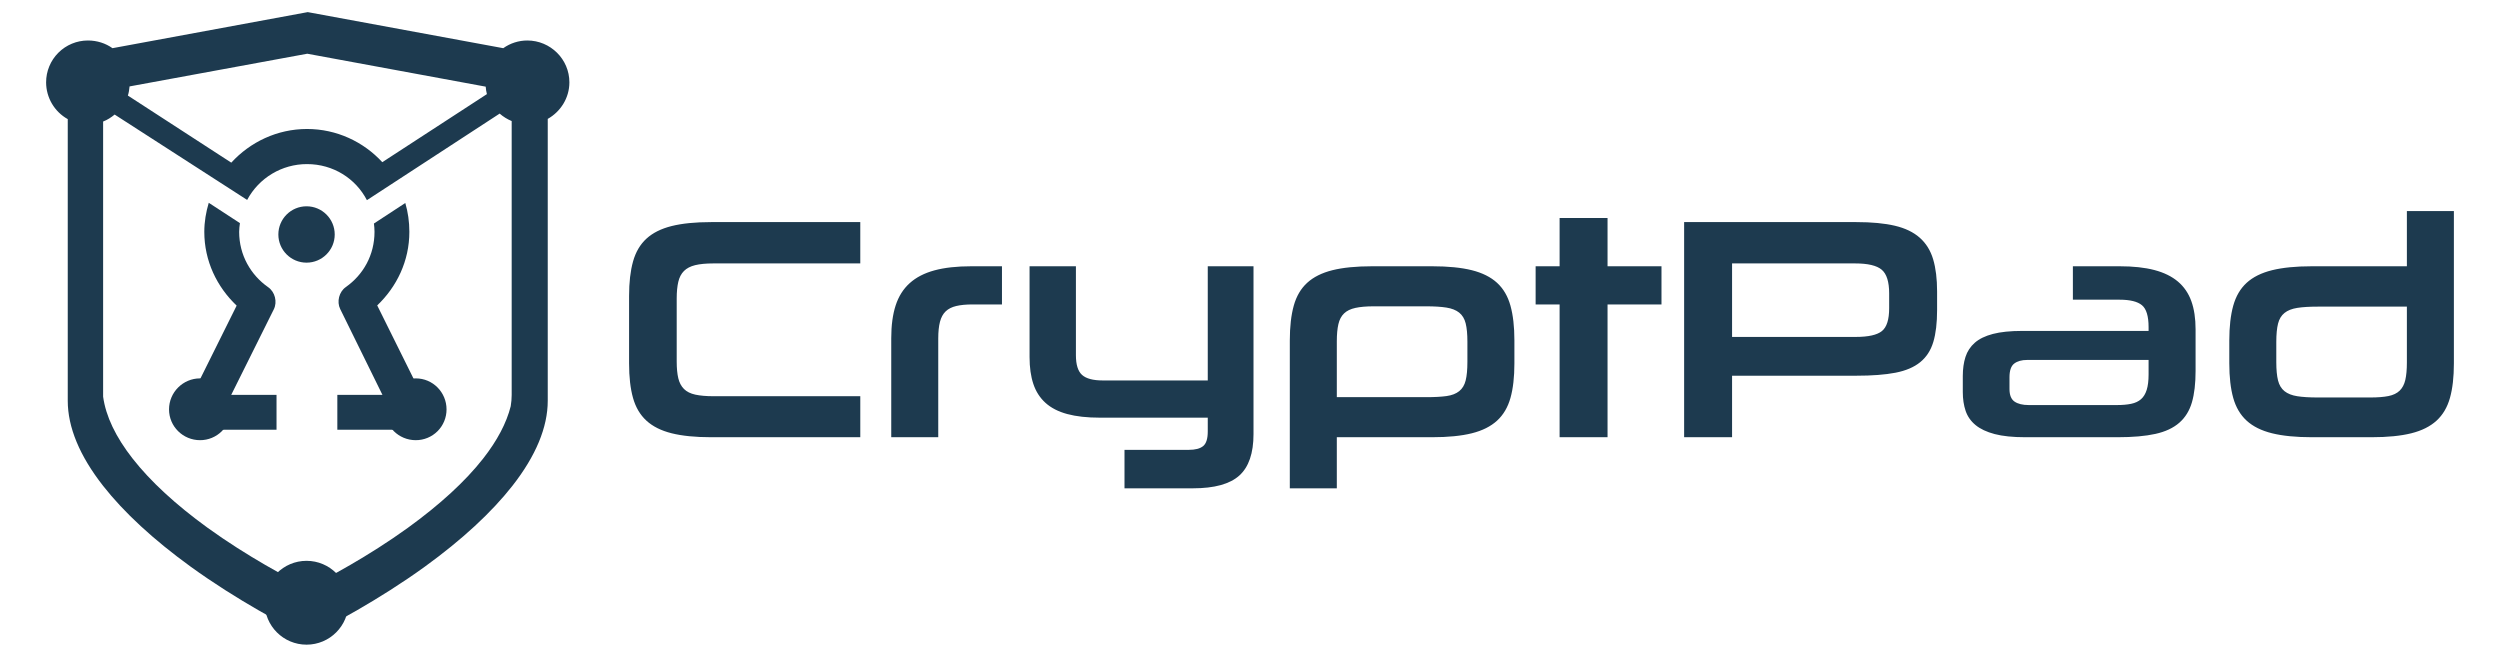
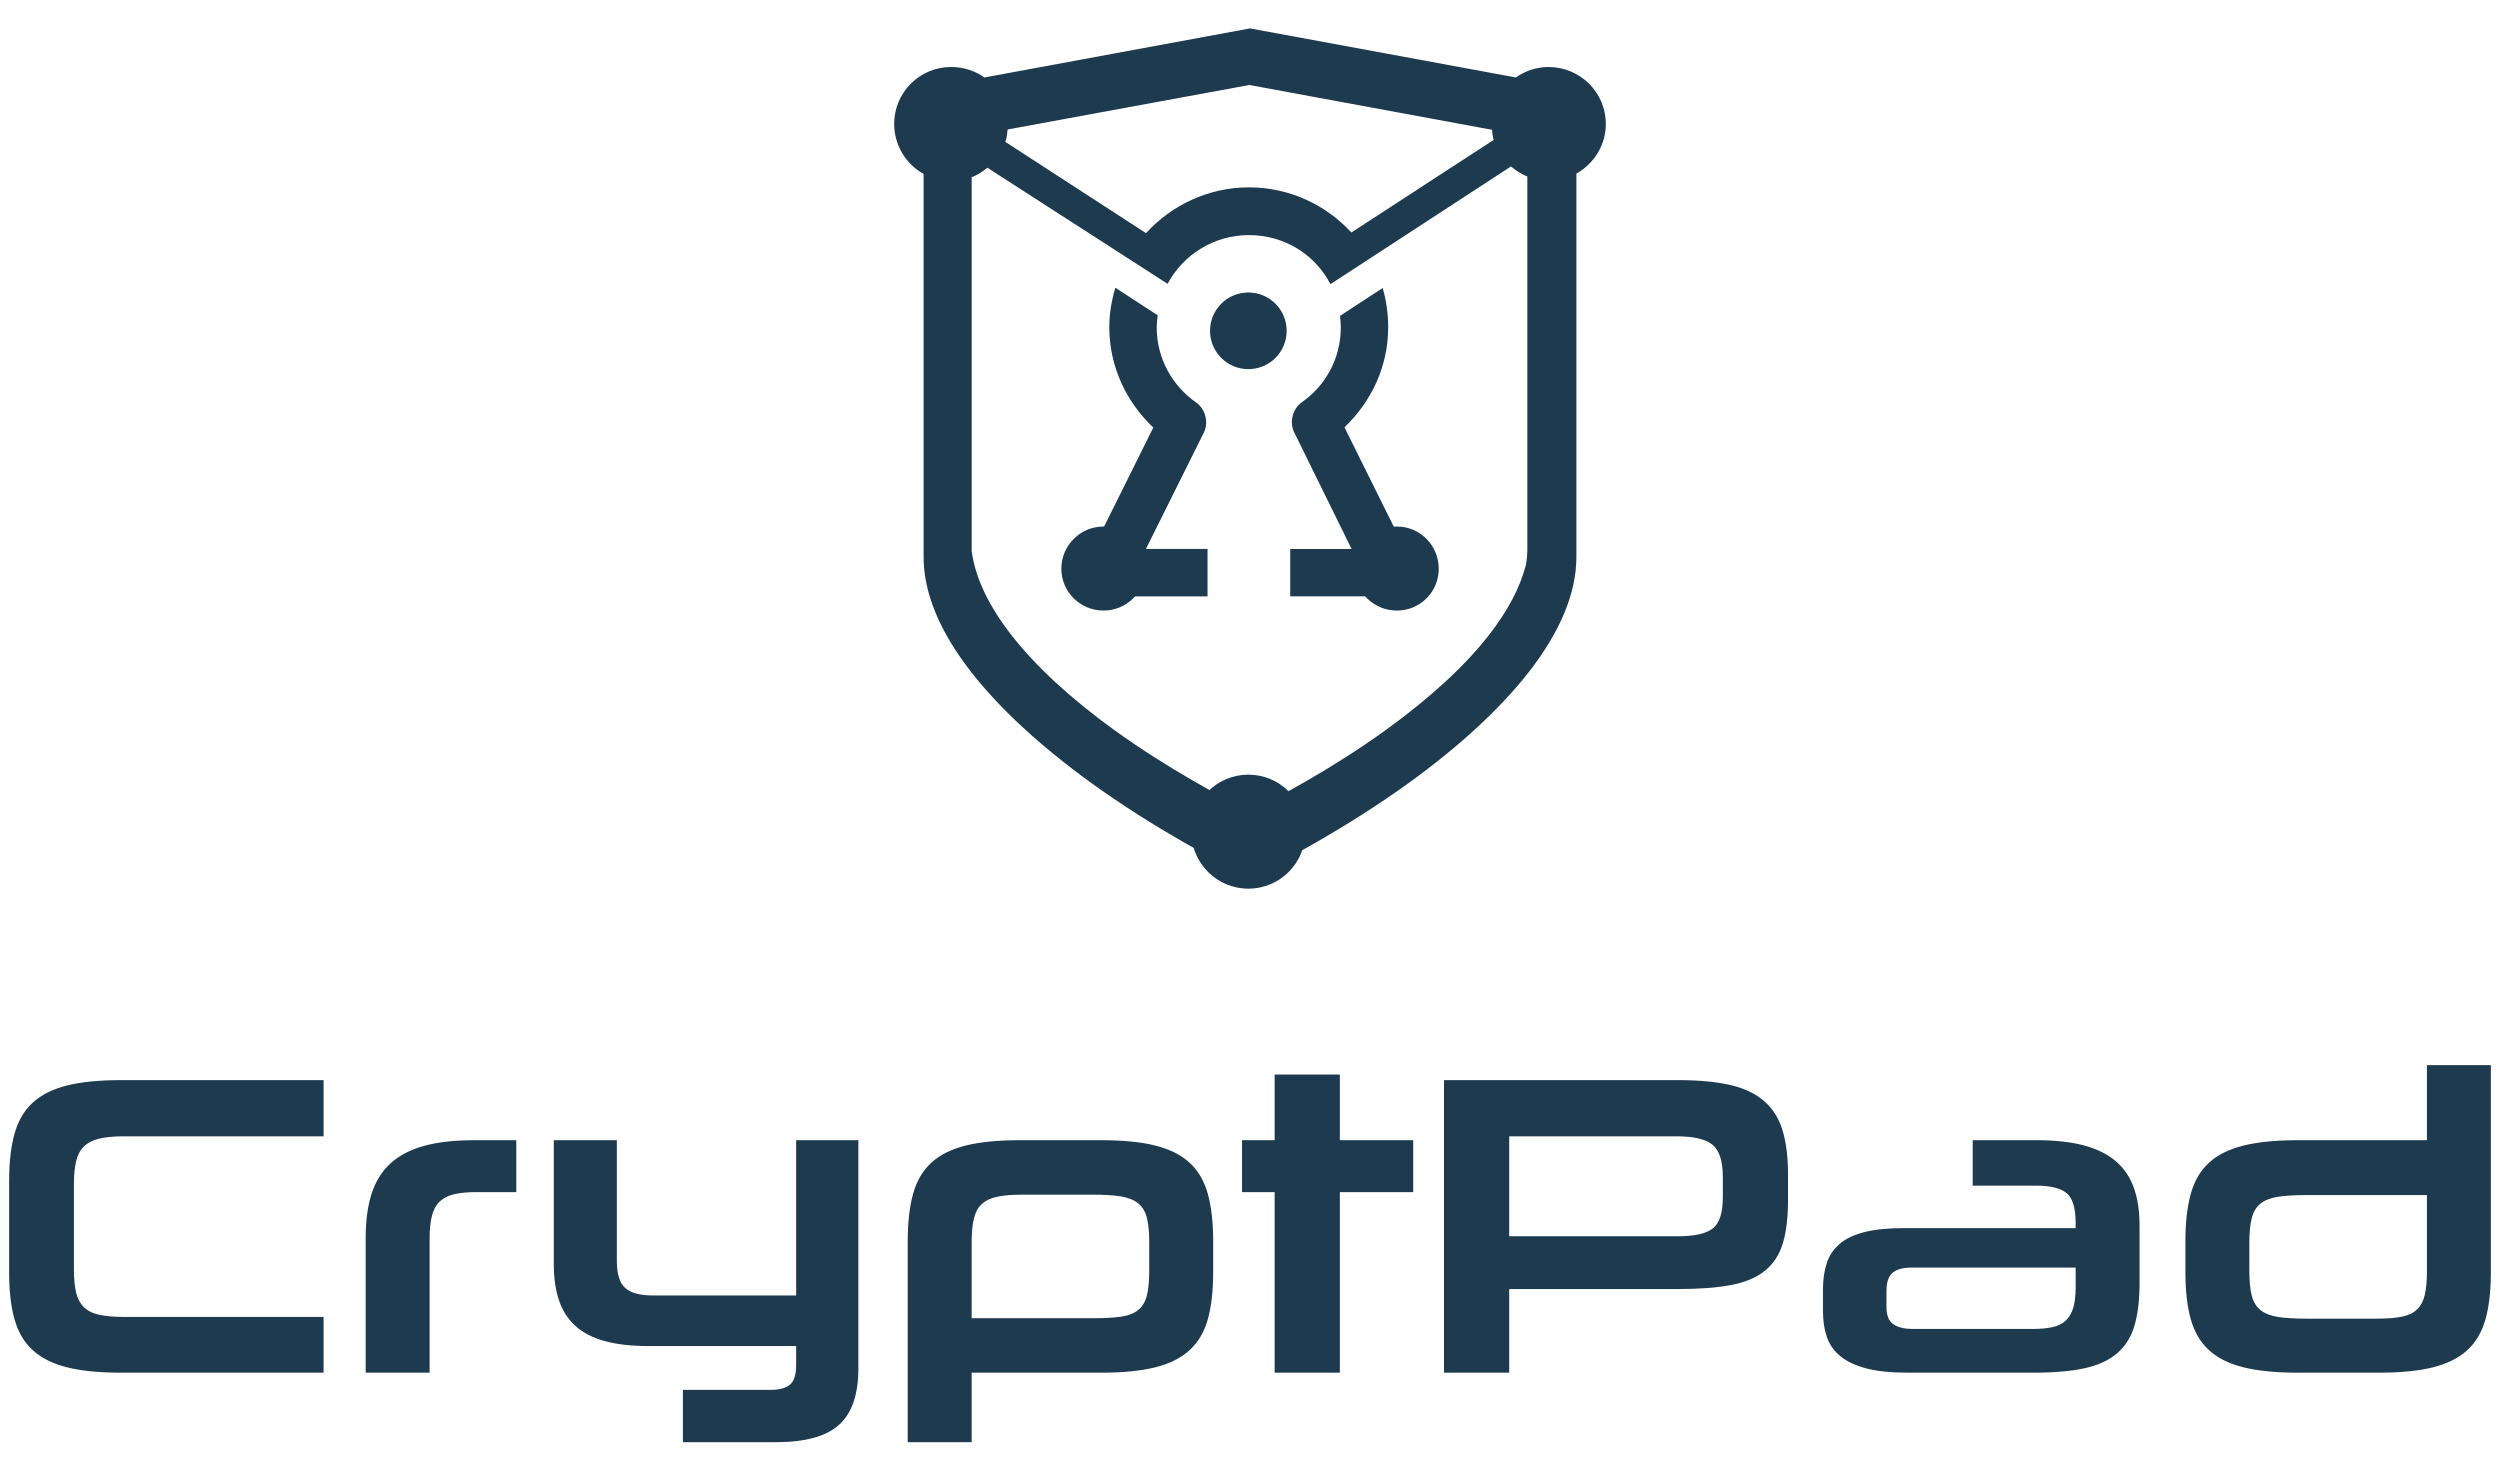
- <svg xmlns="http://www.w3.org/2000/svg" version="1.1" x="0" y="0" width="462.395" height="121.477" viewBox="0, 0, 462.395, 121.477">
+ <svg xmlns="http://www.w3.org/2000/svg" version="1.1" x="0" y="0" width="340" height="200" viewBox="0, 0, 340, 200">
  <g id="Layer_1">
-     <path d="M131.522,80.868 C128.605,80.868 126.175,80.625 124.23,80.139 C122.285,79.653 120.729,78.875 119.563,77.805 C118.396,76.736 117.569,75.336 117.083,73.605 C116.595,71.874 116.353,69.743 116.353,67.216 L116.353,54.732 C116.353,52.242 116.595,50.123 117.083,48.373 C117.569,46.623 118.396,45.213 119.563,44.143 C120.729,43.073 122.285,42.294 124.23,41.808 C126.176,41.323 128.605,41.079 131.521,41.079 L159.116,41.079 L159.116,48.722 L131.932,48.722 C130.57,48.722 129.452,48.829 128.577,49.043 C127.701,49.257 127.011,49.617 126.506,50.122 C125.999,50.628 125.649,51.299 125.455,52.135 C125.261,52.971 125.162,53.992 125.162,55.197 L125.162,66.867 C125.162,68.111 125.261,69.141 125.455,69.959 C125.65,70.776 125.999,71.437 126.505,71.942 C127.011,72.447 127.711,72.797 128.605,72.992 C129.5,73.186 130.627,73.284 131.989,73.284 L159.117,73.284 L159.117,80.868 z M164.843,80.868 L164.843,62.55 C164.843,60.177 165.116,58.154 165.661,56.482 C166.205,54.809 167.071,53.439 168.258,52.37 C169.444,51.3 170.97,50.512 172.836,50.006 C174.703,49.5 176.978,49.248 179.662,49.248 L185.322,49.248 L185.322,56.308 L179.895,56.308 C178.691,56.308 177.68,56.404 176.862,56.599 C176.045,56.792 175.393,57.123 174.907,57.591 C174.422,58.057 174.071,58.698 173.857,59.516 C173.644,60.333 173.537,61.363 173.537,62.607 L173.537,80.868 z M198.999,65.699 C198.999,67.45 199.378,68.665 200.136,69.346 C200.895,70.027 202.169,70.367 203.959,70.367 L223.385,70.367 L223.385,49.248 L231.846,49.248 L231.846,80.284 C231.846,83.824 230.97,86.381 229.221,87.956 C227.471,89.531 224.611,90.318 220.643,90.318 L207.985,90.318 L207.985,83.203 L219.885,83.203 C221.091,83.203 221.975,82.969 222.54,82.501 C223.103,82.034 223.385,81.14 223.385,79.817 L223.385,77.251 L203.433,77.251 C201.061,77.251 199.048,77.027 197.396,76.58 C195.743,76.133 194.4,75.443 193.37,74.51 C192.339,73.575 191.591,72.409 191.124,71.009 C190.658,69.609 190.425,67.956 190.425,66.05 L190.425,49.248 L198.999,49.248 z M264.874,49.248 C267.83,49.248 270.28,49.491 272.225,49.977 C274.17,50.464 275.725,51.241 276.892,52.31 C278.058,53.379 278.885,54.79 279.371,56.54 C279.857,58.29 280.1,60.429 280.1,62.957 L280.1,67.216 C280.1,69.744 279.857,71.874 279.371,73.605 C278.884,75.336 278.058,76.736 276.892,77.805 C275.725,78.874 274.169,79.653 272.225,80.139 C270.279,80.625 267.83,80.868 264.874,80.868 L247.255,80.868 L247.255,90.318 L238.561,90.318 L238.561,62.957 C238.561,60.429 238.805,58.29 239.29,56.54 C239.776,54.79 240.603,53.38 241.771,52.31 C242.938,51.241 244.494,50.464 246.438,49.977 C248.382,49.491 250.833,49.248 253.789,49.248 z M271.408,63.19 C271.408,61.791 271.301,60.663 271.087,59.808 C270.872,58.951 270.474,58.291 269.89,57.824 C269.307,57.357 268.52,57.045 267.527,56.889 C266.535,56.734 265.282,56.656 263.765,56.656 L254.081,56.656 C252.72,56.656 251.592,56.754 250.696,56.948 C249.801,57.143 249.101,57.484 248.597,57.969 C248.09,58.455 247.739,59.116 247.547,59.953 C247.352,60.789 247.255,61.849 247.255,63.133 L247.255,73.458 L263.823,73.458 C265.34,73.458 266.585,73.39 267.557,73.254 C268.529,73.119 269.307,72.817 269.89,72.35 C270.474,71.884 270.872,71.223 271.087,70.366 C271.301,69.511 271.408,68.363 271.408,66.924 z M288.461,80.868 L288.461,56.308 L284.027,56.308 L284.027,49.248 L288.461,49.248 L288.461,40.321 L297.329,40.321 L297.329,49.248 L307.305,49.248 L307.305,56.308 L297.329,56.308 L297.329,80.868 z M320.36,69.491 L320.36,80.869 L311.493,80.869 L311.493,41.079 L343.347,41.079 C346.187,41.079 348.558,41.303 350.465,41.75 C352.37,42.198 353.906,42.938 355.073,43.968 C356.24,44.999 357.067,46.331 357.552,47.964 C358.038,49.598 358.281,51.581 358.281,53.914 L358.281,57.356 C358.281,59.729 358.048,61.693 357.581,63.25 C357.115,64.805 356.308,66.05 355.161,66.984 C354.014,67.917 352.487,68.568 350.581,68.938 C348.674,69.307 346.264,69.491 343.347,69.491 z M349.415,54.265 C349.415,52.127 348.958,50.668 348.043,49.89 C347.128,49.111 345.486,48.723 343.114,48.722 L320.36,48.722 L320.36,62.317 L343.23,62.317 C345.564,62.317 347.178,61.956 348.072,61.236 C348.968,60.517 349.415,59.107 349.415,57.007 z M374.586,80.868 C372.292,80.868 370.406,80.673 368.928,80.285 C367.45,79.896 366.273,79.341 365.399,78.622 C364.522,77.903 363.91,77.027 363.559,75.997 C363.21,74.966 363.035,73.809 363.035,72.525 L363.035,69.55 C363.035,68.228 363.2,67.051 363.53,66.021 C363.852,65.004 364.448,64.095 365.252,63.395 C366.07,62.676 367.188,62.132 368.608,61.762 C370.028,61.392 371.826,61.207 374.004,61.207 L397.398,61.207 L397.398,60.507 C397.398,58.484 396.99,57.133 396.173,56.452 C395.355,55.771 393.975,55.431 392.031,55.431 L383.396,55.431 L383.396,49.248 L392.031,49.248 C394.559,49.248 396.708,49.481 398.478,49.947 C400.247,50.414 401.696,51.124 402.823,52.077 C403.95,53.03 404.778,54.236 405.302,55.694 C405.828,57.152 406.09,58.892 406.09,60.914 L406.09,68.617 C406.09,70.911 405.867,72.836 405.419,74.392 C404.972,75.947 404.194,77.211 403.086,78.184 C401.979,79.157 400.5,79.847 398.653,80.255 C396.805,80.664 394.481,80.868 391.68,80.868 z M397.398,66.575 L374.937,66.575 C373.925,66.575 373.129,66.799 372.545,67.246 C371.961,67.694 371.67,68.539 371.67,69.784 L371.67,71.941 C371.67,73.07 371.981,73.848 372.604,74.276 C373.226,74.704 374.102,74.918 375.229,74.918 L391.564,74.918 C392.575,74.918 393.451,74.841 394.189,74.685 C394.928,74.529 395.531,74.247 395.998,73.837 C396.464,73.429 396.814,72.855 397.048,72.116 C397.282,71.378 397.398,70.425 397.398,69.258 z M427.612,80.868 C424.656,80.868 422.196,80.625 420.233,80.139 C418.268,79.653 416.703,78.875 415.535,77.805 C414.369,76.736 413.542,75.336 413.056,73.605 C412.57,71.874 412.327,69.743 412.327,67.216 L412.327,62.957 C412.327,60.429 412.57,58.29 413.056,56.54 C413.543,54.79 414.369,53.38 415.535,52.31 C416.703,51.241 418.268,50.464 420.233,49.977 C422.197,49.491 424.656,49.248 427.612,49.248 L445.172,49.248 L445.172,39.037 L453.866,39.037 L453.866,67.216 C453.866,69.744 453.623,71.874 453.136,73.605 C452.649,75.336 451.823,76.736 450.656,77.805 C449.489,78.874 447.934,79.653 445.988,80.139 C444.044,80.625 441.593,80.868 438.639,80.868 z M421.019,66.983 C421.019,68.383 421.125,69.511 421.34,70.367 C421.555,71.223 421.954,71.884 422.537,72.351 C423.12,72.817 423.908,73.128 424.9,73.284 C425.892,73.439 427.165,73.517 428.721,73.517 L438.405,73.517 C439.766,73.517 440.885,73.43 441.759,73.254 C442.634,73.079 443.324,72.748 443.83,72.262 C444.335,71.776 444.686,71.116 444.88,70.279 C445.075,69.443 445.172,68.364 445.172,67.042 L445.172,56.714 L428.663,56.714 C427.146,56.714 425.891,56.791 424.9,56.947 C423.908,57.103 423.12,57.414 422.537,57.881 C421.954,58.349 421.555,59.009 421.34,59.864 C421.126,60.72 421.019,61.848 421.019,63.248 z" fill="#1D3A4F" />
-     <path d="M56.92,2.241 L20.804,8.912 C19.528,8.004 17.954,7.489 16.268,7.489 C14.215,7.487 12.246,8.302 10.794,9.754 C9.342,11.206 8.527,13.175 8.529,15.228 C8.531,18.054 10.062,20.658 12.531,22.033 L12.531,74.117 C12.531,79.021 14.725,84.316 19.071,89.862 C22.919,94.769 28.362,99.803 35.261,104.807 C43.871,111.033 52.656,115.638 56.921,117.749 C61.188,115.638 69.969,111.033 78.581,104.807 C85.483,99.803 90.923,94.769 94.771,89.862 C99.119,84.309 101.31,79.021 101.31,74.117 L101.31,21.989 C103.673,20.661 105.313,18.13 105.313,15.228 C105.313,10.951 101.807,7.489 97.529,7.489 C95.934,7.489 94.38,7.987 93.081,8.912 z M56.832,9.936 L89.834,16.028 C89.883,16.513 89.924,16.953 90.057,17.408 L70.709,29.996 C67.249,26.24 62.275,23.857 56.787,23.857 C51.261,23.857 46.258,26.28 42.777,30.084 L23.651,17.674 C23.827,17.138 23.909,16.565 23.963,15.984 z M92.416,21.01 C93.061,21.576 93.831,22.059 94.639,22.388 L94.639,73.049 C94.639,73.716 94.58,74.43 94.461,75.138 C93.683,78.235 91.976,81.477 89.347,84.835 C86.051,89.035 81.377,93.317 75.469,97.6 C68.097,102.929 60.575,106.911 56.922,108.72 C53.272,106.911 45.746,102.929 38.375,97.6 C32.471,93.317 27.837,89.035 24.542,84.835 C21.403,80.829 19.567,76.989 19.072,73.36 L19.072,22.478 C19.858,22.176 20.568,21.715 21.206,21.188 L45.713,36.978 C47.896,32.891 52.155,30.342 56.788,30.351 C61.633,30.351 65.791,33.022 67.864,37.022 L92.415,21.011 z" fill="#1D3A4F" />
+     <path d="M16.413,186.686 C13.495,186.686 11.066,186.443 9.12,185.957 C7.175,185.471 5.62,184.693 4.453,183.623 C3.286,182.554 2.46,181.154 1.974,179.423 C1.485,177.692 1.243,175.561 1.243,173.034 L1.243,160.55 C1.243,158.06 1.485,155.941 1.974,154.191 C2.46,152.441 3.286,151.031 4.453,149.961 C5.62,148.891 7.175,148.112 9.12,147.626 C11.066,147.141 13.495,146.897 16.412,146.897 L44.007,146.897 L44.007,154.54 L16.823,154.54 C15.46,154.54 14.342,154.647 13.467,154.861 C12.592,155.075 11.901,155.435 11.396,155.94 C10.889,156.446 10.54,157.117 10.345,157.953 C10.151,158.789 10.052,159.81 10.052,161.015 L10.052,172.685 C10.052,173.929 10.151,174.959 10.345,175.777 C10.54,176.594 10.889,177.255 11.396,177.76 C11.901,178.265 12.601,178.615 13.495,178.81 C14.391,179.004 15.517,179.102 16.879,179.102 L44.007,179.102 L44.007,186.686 z M49.734,186.686 L49.734,168.368 C49.734,165.995 50.007,163.972 50.551,162.3 C51.096,160.627 51.961,159.257 53.148,158.188 C54.334,157.118 55.861,156.33 57.727,155.824 C59.593,155.318 61.868,155.066 64.552,155.066 L70.213,155.066 L70.213,162.126 L64.785,162.126 C63.582,162.126 62.57,162.222 61.752,162.417 C60.936,162.61 60.284,162.941 59.798,163.409 C59.312,163.875 58.961,164.516 58.748,165.334 C58.535,166.151 58.428,167.181 58.428,168.425 L58.428,186.686 z M83.89,171.517 C83.89,173.268 84.269,174.483 85.026,175.164 C85.785,175.845 87.06,176.185 88.85,176.185 L108.275,176.185 L108.275,155.066 L116.737,155.066 L116.737,186.102 C116.737,189.642 115.86,192.199 114.112,193.774 C112.362,195.349 109.502,196.136 105.534,196.136 L92.876,196.136 L92.876,189.021 L104.775,189.021 C105.981,189.021 106.866,188.787 107.43,188.319 C107.993,187.852 108.275,186.958 108.275,185.635 L108.275,183.069 L88.324,183.069 C85.951,183.069 83.938,182.845 82.286,182.398 C80.633,181.951 79.29,181.261 78.26,180.328 C77.229,179.393 76.481,178.227 76.015,176.827 C75.549,175.427 75.315,173.774 75.315,171.868 L75.315,155.066 L83.89,155.066 z M149.764,155.066 C152.721,155.066 155.171,155.309 157.115,155.795 C159.061,156.282 160.615,157.059 161.783,158.128 C162.949,159.197 163.775,160.608 164.262,162.358 C164.747,164.108 164.99,166.247 164.99,168.775 L164.99,173.034 C164.99,175.562 164.747,177.692 164.262,179.423 C163.775,181.154 162.949,182.554 161.783,183.623 C160.615,184.692 159.059,185.471 157.115,185.957 C155.169,186.443 152.721,186.686 149.764,186.686 L132.145,186.686 L132.145,196.136 L123.451,196.136 L123.451,168.775 C123.451,166.247 123.696,164.108 124.18,162.358 C124.666,160.608 125.493,159.198 126.661,158.128 C127.828,157.059 129.385,156.282 131.329,155.795 C133.273,155.309 135.723,155.066 138.68,155.066 z M156.298,169.008 C156.298,167.609 156.191,166.481 155.977,165.626 C155.762,164.769 155.365,164.109 154.781,163.642 C154.197,163.175 153.411,162.863 152.417,162.707 C151.426,162.552 150.173,162.474 148.656,162.474 L138.971,162.474 C137.611,162.474 136.482,162.572 135.587,162.766 C134.691,162.961 133.992,163.302 133.488,163.787 C132.98,164.273 132.63,164.934 132.438,165.771 C132.242,166.607 132.145,167.667 132.145,168.951 L132.145,179.276 L148.714,179.276 C150.23,179.276 151.475,179.208 152.447,179.072 C153.419,178.937 154.197,178.635 154.781,178.168 C155.365,177.702 155.762,177.041 155.977,176.184 C156.191,175.329 156.298,174.181 156.298,172.742 z M173.352,186.686 L173.352,162.126 L168.917,162.126 L168.917,155.066 L173.352,155.066 L173.352,146.139 L182.219,146.139 L182.219,155.066 L192.195,155.066 L192.195,162.126 L182.219,162.126 L182.219,186.686 z M205.251,175.309 L205.251,186.687 L196.383,186.687 L196.383,146.897 L228.238,146.897 C231.077,146.897 233.449,147.121 235.355,147.568 C237.26,148.016 238.796,148.756 239.964,149.786 C241.13,150.817 241.958,152.149 242.443,153.782 C242.928,155.416 243.171,157.399 243.171,159.732 L243.171,163.174 C243.171,165.547 242.939,167.511 242.471,169.068 C242.005,170.623 241.199,171.868 240.051,172.802 C238.904,173.735 237.378,174.386 235.471,174.756 C233.564,175.125 231.154,175.309 228.238,175.309 z M234.305,160.083 C234.305,157.945 233.848,156.486 232.934,155.708 C232.018,154.929 230.376,154.541 228.005,154.54 L205.251,154.54 L205.251,168.135 L228.12,168.135 C230.454,168.135 232.068,167.774 232.962,167.054 C233.859,166.335 234.305,164.925 234.305,162.825 z M259.477,186.686 C257.182,186.686 255.296,186.491 253.818,186.103 C252.34,185.714 251.163,185.159 250.29,184.44 C249.413,183.721 248.801,182.845 248.449,181.815 C248.1,180.784 247.926,179.627 247.926,178.343 L247.926,175.368 C247.926,174.046 248.09,172.869 248.421,171.839 C248.742,170.822 249.339,169.913 250.143,169.213 C250.96,168.494 252.079,167.95 253.499,167.58 C254.919,167.21 256.716,167.025 258.895,167.025 L282.289,167.025 L282.289,166.325 C282.289,164.302 281.88,162.951 281.064,162.27 C280.246,161.589 278.866,161.249 276.922,161.249 L268.286,161.249 L268.286,155.066 L276.922,155.066 C279.449,155.066 281.599,155.299 283.368,155.765 C285.138,156.232 286.586,156.942 287.714,157.895 C288.841,158.848 289.668,160.054 290.193,161.512 C290.719,162.97 290.98,164.71 290.98,166.732 L290.98,174.435 C290.98,176.729 290.758,178.654 290.31,180.21 C289.862,181.765 289.085,183.029 287.977,184.002 C286.87,184.975 285.391,185.665 283.543,186.073 C281.695,186.482 279.371,186.686 276.57,186.686 z M282.289,172.393 L259.828,172.393 C258.815,172.393 258.02,172.617 257.435,173.064 C256.852,173.512 256.56,174.357 256.56,175.602 L256.56,177.759 C256.56,178.888 256.871,179.666 257.495,180.094 C258.116,180.522 258.992,180.736 260.12,180.736 L276.454,180.736 C277.466,180.736 278.341,180.659 279.079,180.503 C279.819,180.347 280.422,180.065 280.888,179.655 C281.354,179.247 281.704,178.673 281.939,177.934 C282.172,177.196 282.289,176.243 282.289,175.076 z M312.503,186.686 C309.547,186.686 307.086,186.443 305.124,185.957 C303.159,185.471 301.594,184.693 300.426,183.623 C299.259,182.554 298.432,181.154 297.947,179.423 C297.461,177.692 297.217,175.561 297.217,173.034 L297.217,168.775 C297.217,166.247 297.461,164.108 297.947,162.358 C298.434,160.608 299.259,159.198 300.426,158.128 C301.594,157.059 303.159,156.282 305.124,155.795 C307.087,155.309 309.547,155.066 312.503,155.066 L330.062,155.066 L330.062,144.855 L338.757,144.855 L338.757,173.034 C338.757,175.562 338.513,177.692 338.026,179.423 C337.539,181.154 336.714,182.554 335.547,183.623 C334.379,184.692 332.824,185.471 330.879,185.957 C328.935,186.443 326.483,186.686 323.53,186.686 z M305.909,172.801 C305.909,174.201 306.016,175.329 306.23,176.185 C306.445,177.041 306.845,177.702 307.427,178.169 C308.01,178.635 308.798,178.946 309.79,179.102 C310.783,179.257 312.056,179.335 313.612,179.335 L323.296,179.335 C324.656,179.335 325.776,179.248 326.65,179.072 C327.525,178.897 328.215,178.566 328.72,178.08 C329.225,177.594 329.577,176.934 329.771,176.097 C329.966,175.261 330.062,174.182 330.062,172.86 L330.062,162.532 L313.553,162.532 C312.036,162.532 310.781,162.609 309.79,162.765 C308.798,162.921 308.01,163.232 307.427,163.699 C306.845,164.167 306.445,164.827 306.23,165.682 C306.017,166.538 305.909,167.666 305.909,169.066 z" fill="#1D3A4F" />
+     <path d="M169.999,3.864 L133.883,10.535 C132.607,9.627 131.033,9.112 129.347,9.112 C127.294,9.11 125.325,9.925 123.873,11.377 C122.421,12.829 121.606,14.798 121.608,16.851 C121.61,19.677 123.141,22.281 125.61,23.656 L125.61,75.74 C125.61,80.644 127.804,85.939 132.15,91.485 C135.998,96.392 141.441,101.426 148.34,106.43 C156.95,112.656 165.735,117.261 170,119.372 C174.267,117.261 183.048,112.656 191.66,106.43 C198.562,101.426 204.002,96.392 207.85,91.485 C212.198,85.932 214.389,80.644 214.389,75.74 L214.389,23.612 C216.752,22.284 218.392,19.753 218.392,16.851 C218.392,12.574 214.886,9.112 210.608,9.112 C209.013,9.112 207.459,9.61 206.16,10.535 z M169.911,11.559 L202.913,17.651 C202.962,18.136 203.003,18.576 203.136,19.031 L183.788,31.619 C180.328,27.863 175.354,25.48 169.866,25.48 C164.34,25.48 159.337,27.903 155.856,31.707 L136.73,19.297 C136.906,18.761 136.988,18.188 137.042,17.607 z M205.495,22.633 C206.14,23.199 206.91,23.682 207.718,24.011 L207.718,74.672 C207.718,75.339 207.659,76.053 207.54,76.761 C206.762,79.858 205.055,83.1 202.426,86.458 C199.13,90.658 194.456,94.94 188.548,99.223 C181.176,104.552 173.654,108.534 170.001,110.343 C166.351,108.534 158.825,104.552 151.454,99.223 C145.55,94.94 140.916,90.658 137.621,86.458 C134.482,82.452 132.646,78.612 132.151,74.983 L132.151,24.101 C132.937,23.799 133.647,23.338 134.285,22.811 L158.792,38.601 C160.975,34.514 165.234,31.965 169.867,31.974 C174.712,31.974 178.87,34.645 180.943,38.645 L205.494,22.634 z" fill="#1D3A4F" />
    <g>
-       <path d="M37.002,69.984 C33.843,69.984 31.264,72.563 31.264,75.721 C31.264,78.88 33.843,81.414 37.002,81.414 C38.513,81.418 39.963,80.82 41.032,79.752 C42.1,78.683 42.698,77.233 42.694,75.722 C42.694,72.563 40.16,69.984 37.002,69.984 z" fill="#1D3A4F" />
-       <path d="M38.611,37.509 C38.1,39.222 37.788,41.008 37.788,42.881 C37.788,48.279 40.127,53.065 43.769,56.526 L34.672,74.827 C33.706,76.787 35.388,79.487 37.573,79.483 L51.146,79.483 L51.146,73.036 L42.765,73.036 L50.645,57.207 C51.326,55.837 50.859,54.001 49.606,53.124 C46.362,50.86 44.234,47.162 44.234,42.881 C44.234,42.328 44.308,41.802 44.377,41.27 z" fill="#1D3A4F" />
+       <path d="M150.081,71.607 C146.922,71.607 144.343,74.186 144.343,77.344 C144.343,80.503 146.922,83.037 150.081,83.037 C151.592,83.041 153.042,82.443 154.111,81.375 C155.179,80.306 155.777,78.856 155.773,77.345 C155.773,74.186 153.239,71.607 150.081,71.607 z" fill="#1D3A4F" />
+       <path d="M151.69,39.132 C151.179,40.845 150.867,42.631 150.867,44.504 C150.867,49.902 153.206,54.688 156.848,58.149 L147.751,76.45 C146.785,78.41 148.467,81.11 150.652,81.106 L164.225,81.106 L164.225,74.659 L155.844,74.659 L163.724,58.83 C164.405,57.46 163.938,55.624 162.685,54.747 C159.441,52.483 157.313,48.785 157.313,44.504 C157.313,43.951 157.387,43.425 157.456,42.893 z" fill="#1D3A4F" />
    </g>
    <g>
-       <path d="M76.899,69.984 C73.74,69.984 71.161,72.563 71.161,75.721 C71.161,78.88 73.74,81.414 76.899,81.414 C78.41,81.418 79.86,80.82 80.929,79.752 C81.997,78.683 82.595,77.233 82.591,75.722 C82.591,72.563 80.057,69.984 76.899,69.984 z" fill="#1D3A4F" />
-       <path d="M74.964,37.544 L69.161,41.341 C69.224,41.851 69.269,42.352 69.269,42.881 C69.269,47.148 67.2,50.82 63.968,53.088 C62.715,53.965 62.248,55.801 62.93,57.172 L70.737,73.037 L62.393,73.037 L62.393,79.482 L75.966,79.482 C78.15,79.485 79.832,76.786 78.867,74.826 L69.769,56.489 C73.394,53.031 75.714,48.266 75.714,42.88 C75.714,41.031 75.459,39.238 74.963,37.544 z" fill="#1D3A4F" />
+       <path d="M189.978,71.607 C186.819,71.607 184.24,74.186 184.24,77.344 C184.24,80.503 186.819,83.037 189.978,83.037 C191.489,83.041 192.939,82.443 194.008,81.375 C195.076,80.306 195.674,78.856 195.67,77.345 C195.67,74.186 193.136,71.607 189.978,71.607 z" fill="#1D3A4F" />
+       <path d="M188.043,39.167 L182.24,42.964 C182.303,43.474 182.348,43.975 182.348,44.504 C182.348,48.771 180.279,52.443 177.047,54.711 C175.794,55.588 175.327,57.424 176.009,58.795 L183.816,74.66 L175.472,74.66 L175.472,81.105 L189.045,81.105 C191.229,81.108 192.911,78.409 191.946,76.449 L182.848,58.112 C186.473,54.654 188.793,49.889 188.793,44.503 C188.793,42.654 188.538,40.861 188.042,39.167 z" fill="#1D3A4F" />
    </g>
-     <path d="M61.909,43.368 C61.909,46.247 59.576,48.58 56.697,48.58 C53.819,48.58 51.485,46.247 51.485,43.368 C51.485,40.49 53.819,38.156 56.697,38.156 C59.576,38.156 61.909,40.49 61.909,43.368 z M64.451,111.483 C64.451,115.765 60.98,119.236 56.698,119.236 C52.416,119.236 48.945,115.765 48.945,111.483 C48.945,107.201 52.416,103.73 56.698,103.73 C60.98,103.73 64.451,107.201 64.451,111.483 z" fill="#1D3A4F" />
+     <path d="M174.988,44.991 C174.988,47.87 172.655,50.203 169.776,50.203 C166.898,50.203 164.564,47.87 164.564,44.991 C164.564,42.113 166.898,39.779 169.776,39.779 C172.655,39.779 174.988,42.113 174.988,44.991 z M177.53,113.106 C177.53,117.388 174.059,120.859 169.777,120.859 C165.495,120.859 162.024,117.388 162.024,113.106 C162.024,108.824 165.495,105.353 169.777,105.353 C174.059,105.353 177.53,108.824 177.53,113.106 z" fill="#1D3A4F" />
  </g>
</svg>
